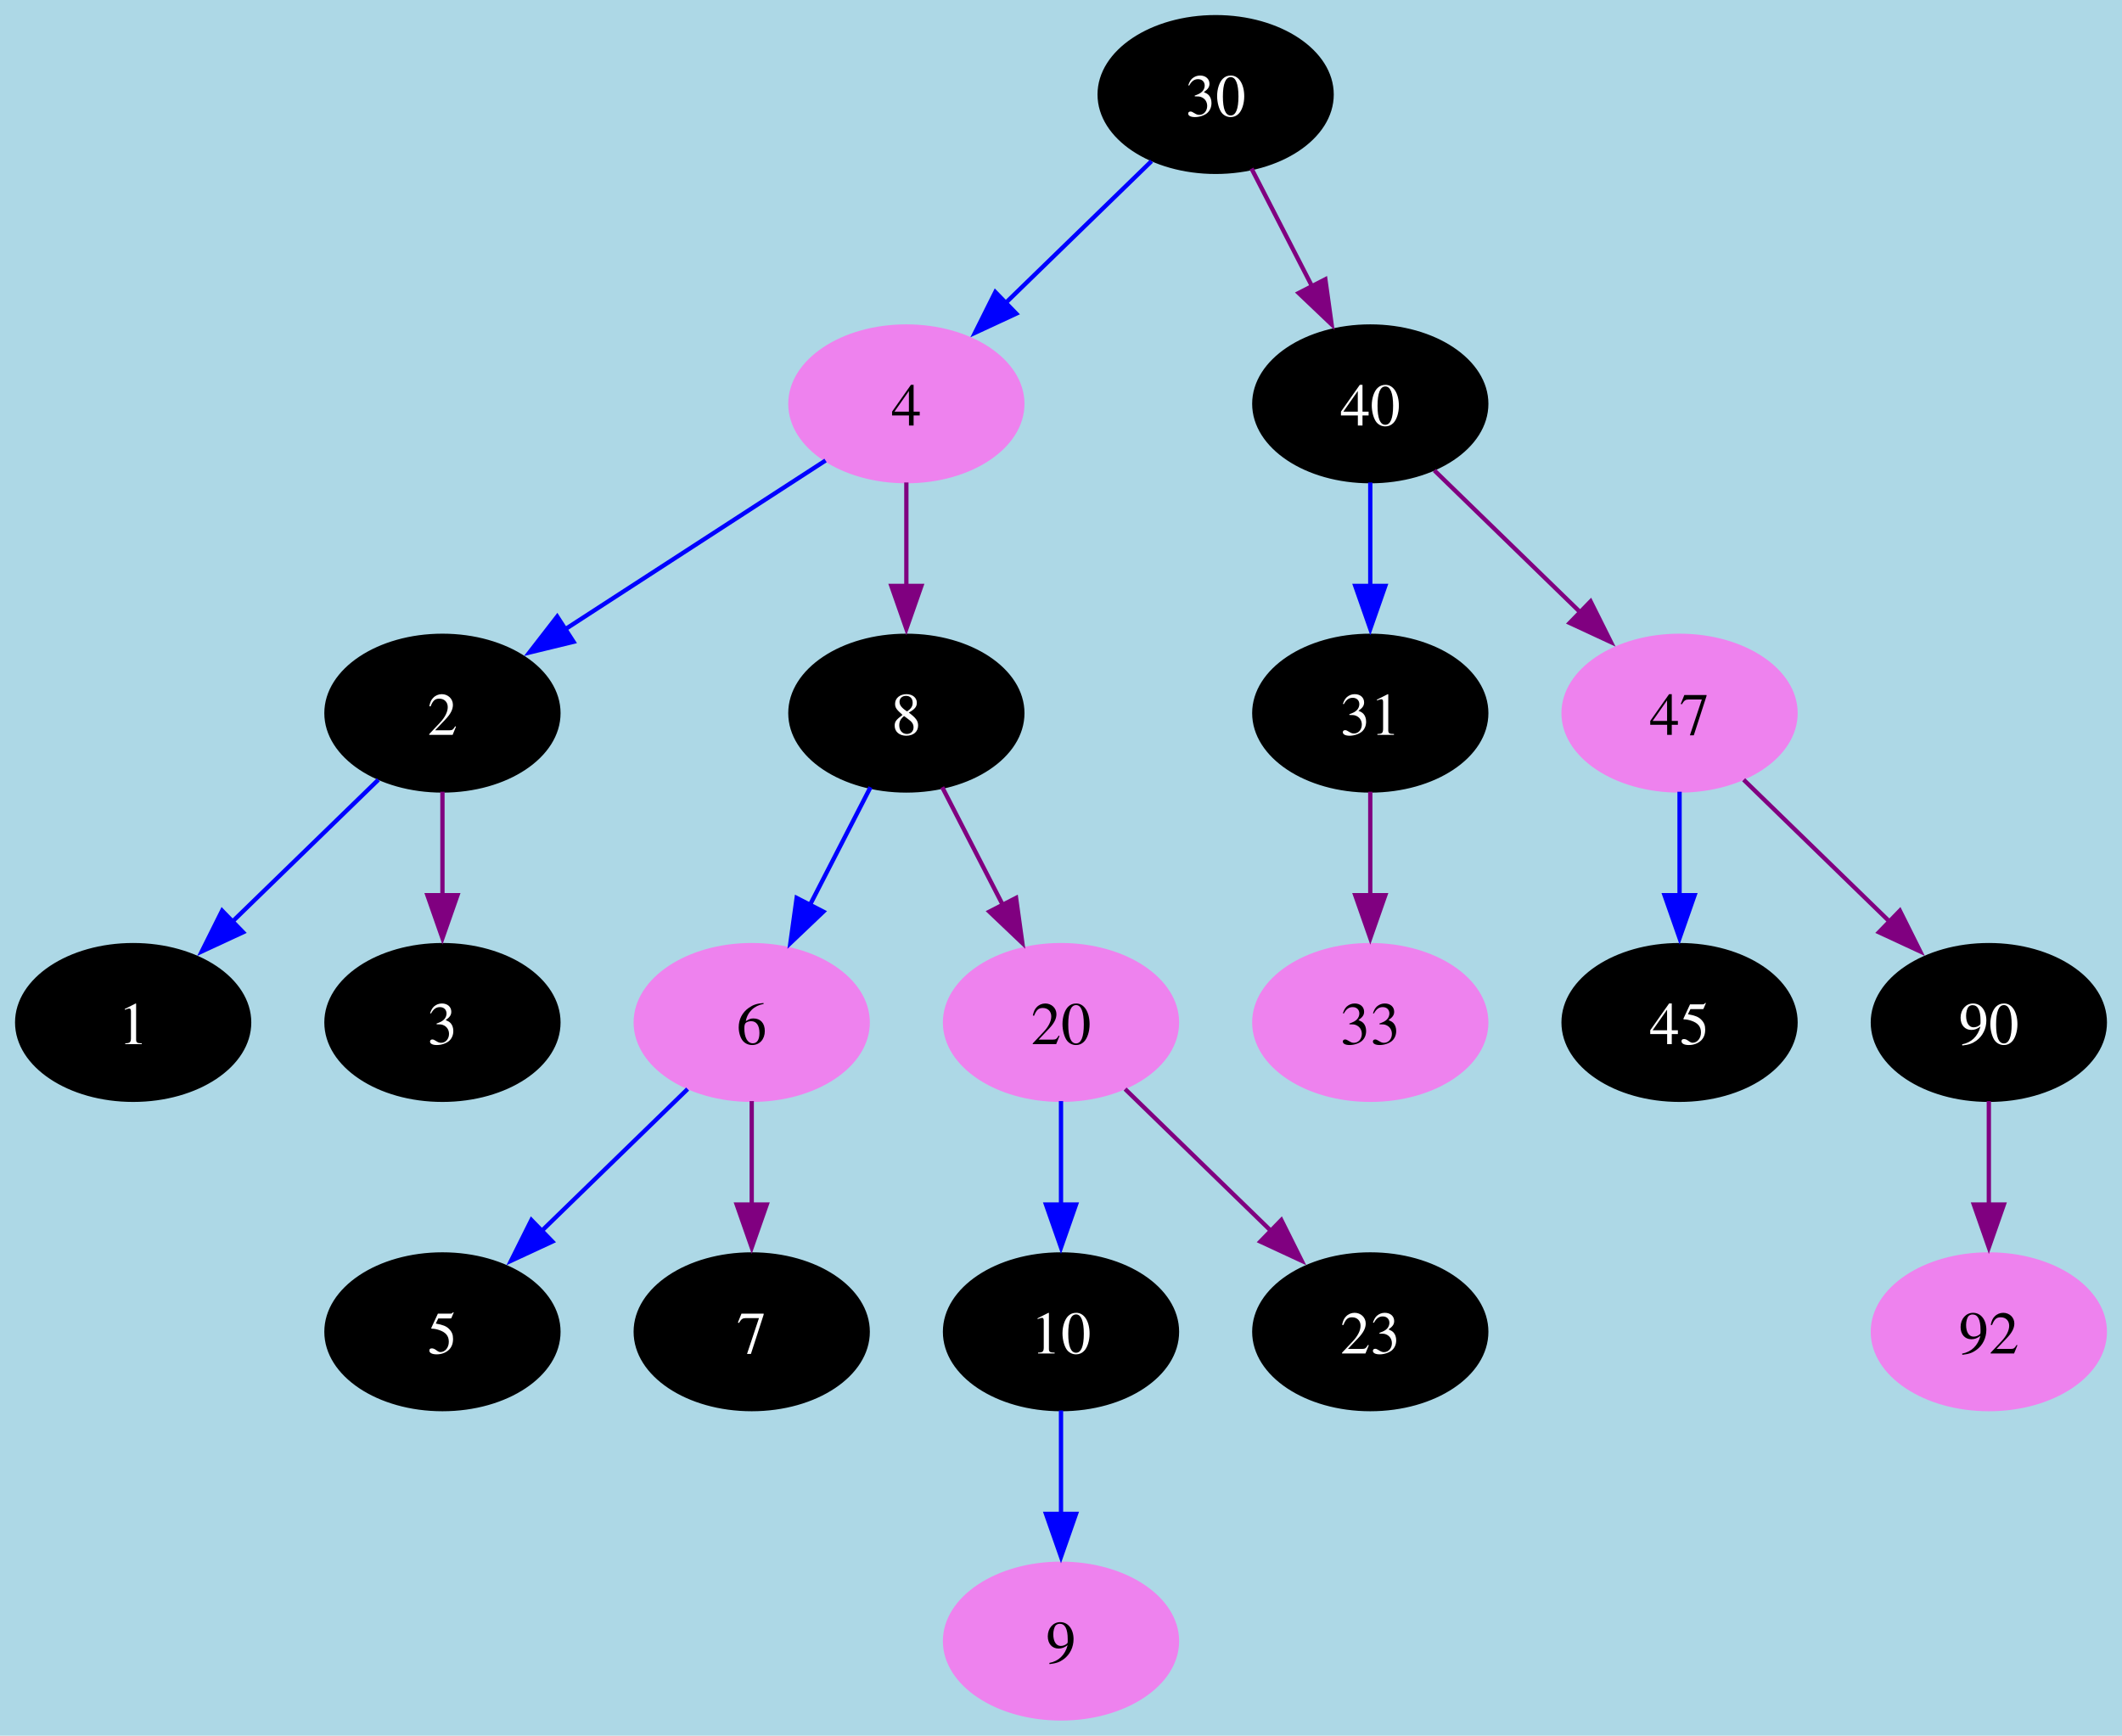
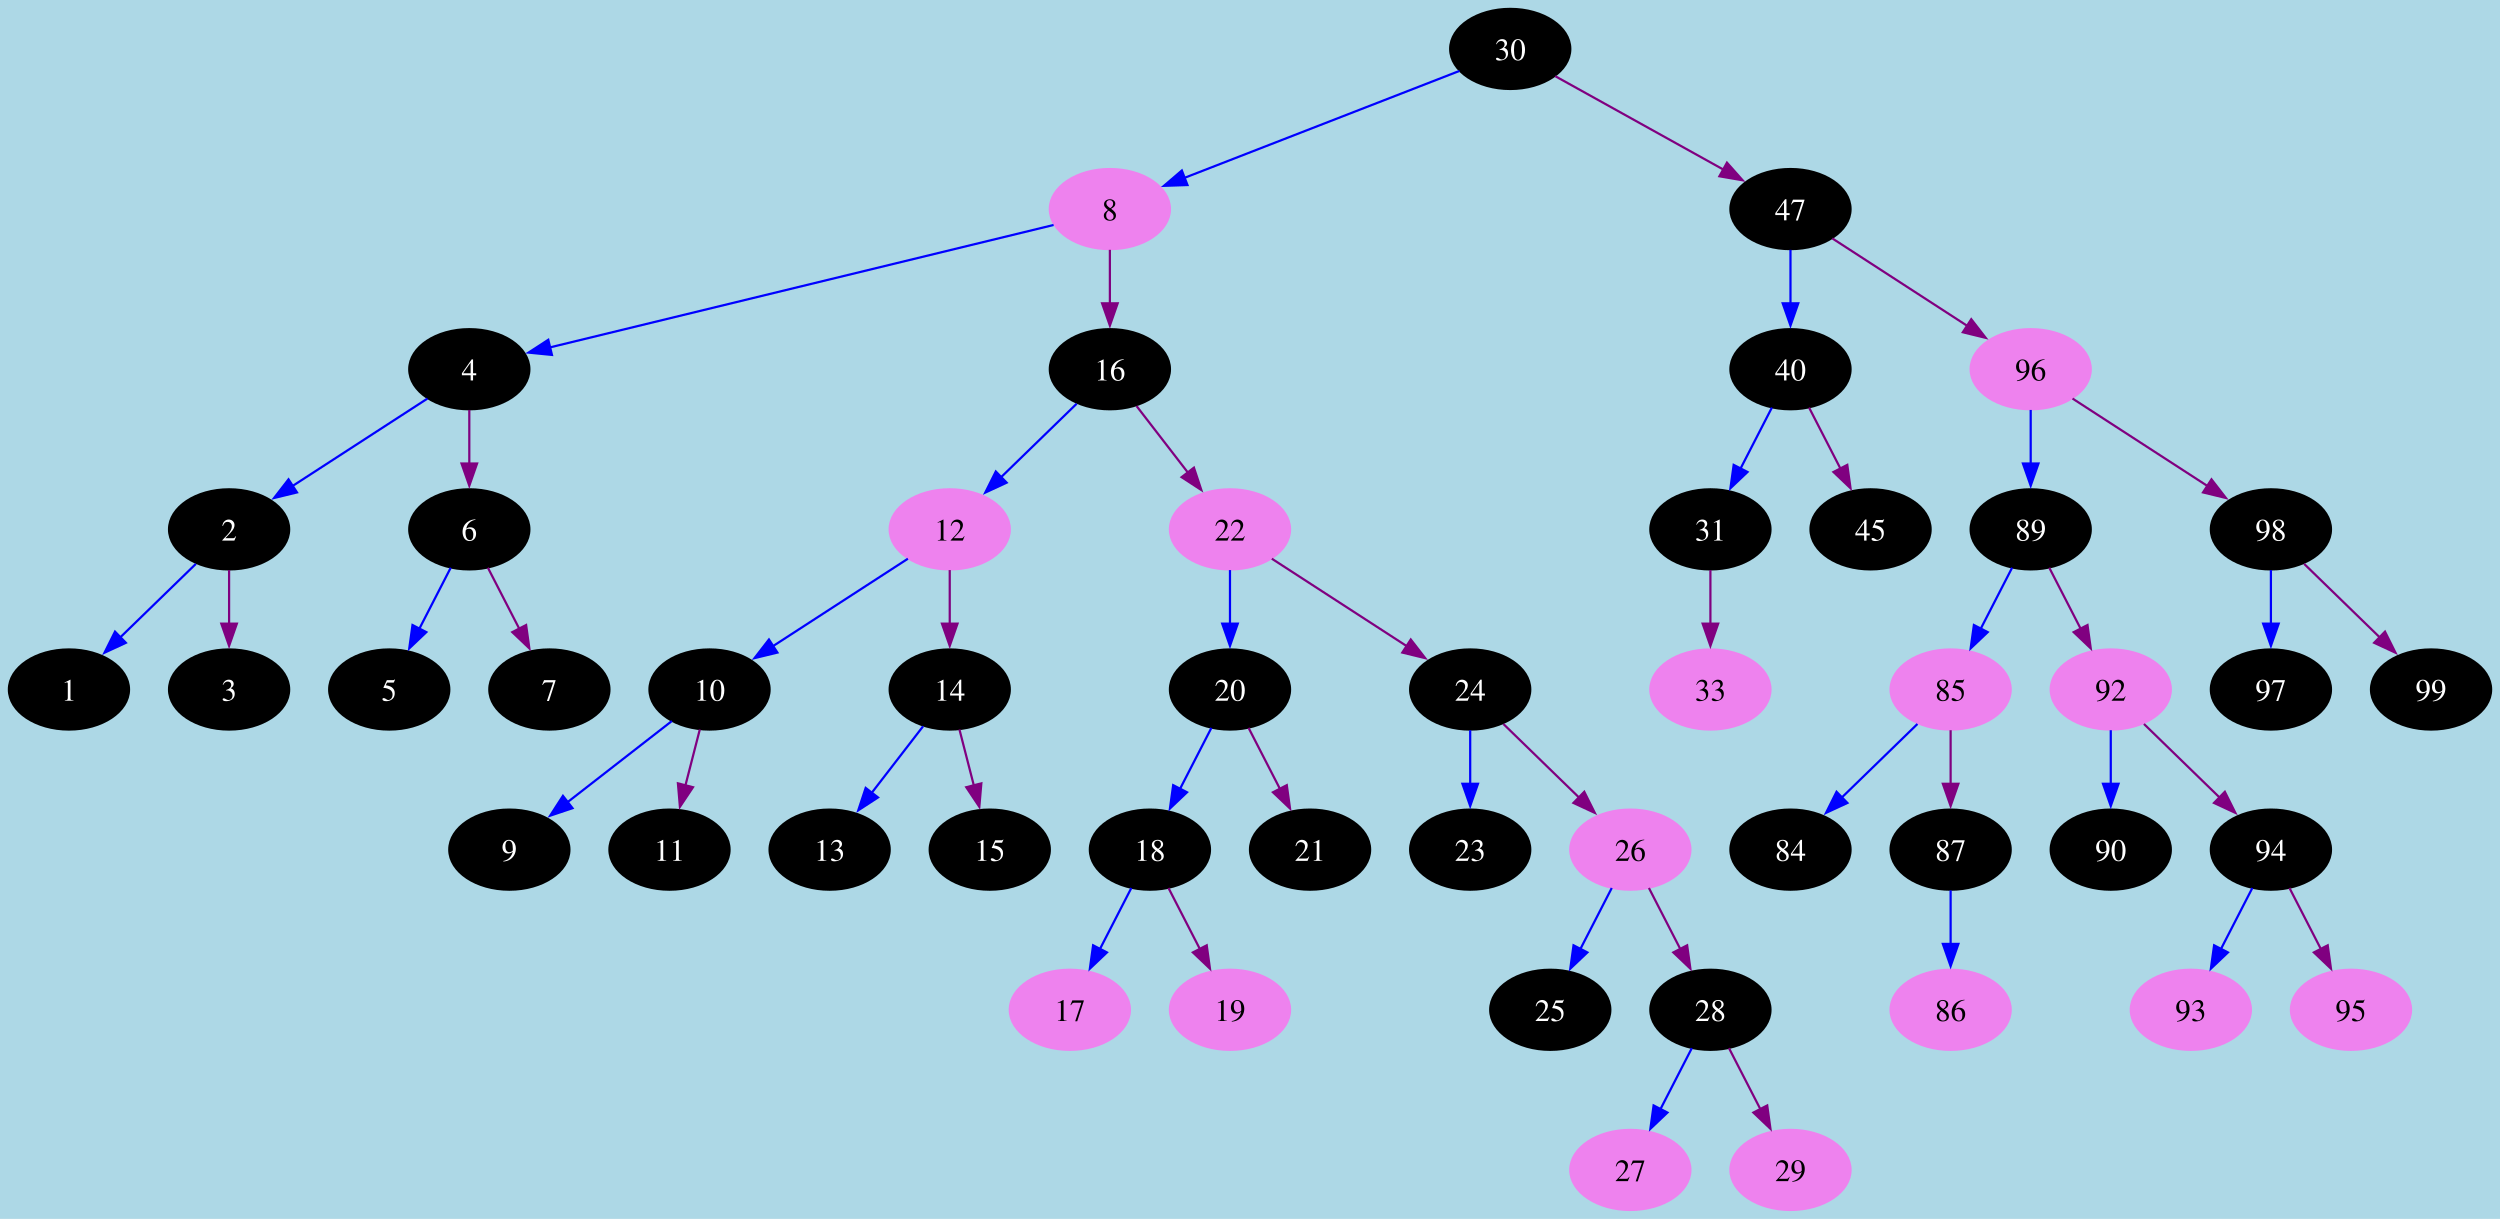
- <svg xmlns="http://www.w3.org/2000/svg" width="494pt" height="404pt" viewBox="0.00 0.00 494.00 404.00">
-   <g id="graph0" class="graph" transform="scale(1 1) rotate(0) translate(4 400)">
-     <polygon fill="lightblue" stroke="none" points="-4,4 -4,-400 490,-400 490,4 -4,4" />
+ <svg xmlns="http://www.w3.org/2000/svg" width="1124pt" height="548pt" viewBox="0.00 0.00 1124.00 548.00">
+   <g id="graph0" class="graph" transform="scale(1 1) rotate(0) translate(4 544)">
+     <polygon fill="lightblue" stroke="none" points="-4,4 -4,-544 1120,-544 1120,4 -4,4" />
    <g id="node1" class="node">
-       <ellipse fill="black" stroke="black" cx="279" cy="-378" rx="27" ry="18" />
-       <text text-anchor="middle" x="279" y="-372.95" font-family="Times,serif" font-size="14.00" fill="white">30</text>
+       <ellipse fill="black" stroke="black" cx="675" cy="-522" rx="27" ry="18" />
+       <text text-anchor="middle" x="675" y="-516.95" font-family="Times,serif" font-size="14.00" fill="white">30</text>
    </g>
    <g id="node2" class="node">
-       <ellipse fill="violet" stroke="violet" cx="207" cy="-306" rx="27" ry="18" />
-       <text text-anchor="middle" x="207" y="-300.95" font-family="Times,serif" font-size="14.00">4</text>
+       <ellipse fill="violet" stroke="violet" cx="495" cy="-450" rx="27" ry="18" />
+       <text text-anchor="middle" x="495" y="-444.95" font-family="Times,serif" font-size="14.00">8</text>
    </g>
    <g id="edge1" class="edge">
-       <path fill="none" stroke="blue" d="M264.08,-362.5C254.23,-352.92 241.14,-340.19 229.97,-329.34" />
-       <polygon fill="blue" stroke="blue" points="232.59,-327 222.98,-322.54 227.71,-332.02 232.59,-327" />
+       <path fill="none" stroke="blue" d="M652.2,-512.13C620.91,-499.97 564.44,-478 528.38,-463.98" />
+       <polygon fill="blue" stroke="blue" points="529.89,-460.81 519.31,-460.45 527.36,-467.34 529.89,-460.81" />
+     </g>
+     <g id="node31" class="node">
+       <ellipse fill="black" stroke="black" cx="801" cy="-450" rx="27" ry="18" />
+       <text text-anchor="middle" x="801" y="-444.95" font-family="Times,serif" font-size="14.00" fill="white">47</text>
+     </g>
+     <g id="edge30" class="edge">
+       <path fill="none" stroke="purple" d="M695.24,-509.75C715.73,-498.37 747.62,-480.65 771.03,-467.65" />
+       <polygon fill="purple" stroke="purple" points="772.44,-470.87 779.48,-462.95 769.04,-464.75 772.44,-470.87" />
+     </g>
+     <g id="node3" class="node">
+       <ellipse fill="black" stroke="black" cx="207" cy="-378" rx="27" ry="18" />
+       <text text-anchor="middle" x="207" y="-372.95" font-family="Times,serif" font-size="14.00" fill="white">4</text>
+     </g>
+     <g id="edge2" class="edge">
+       <path fill="none" stroke="blue" d="M469.69,-442.85C418.48,-430.4 302.4,-402.19 243.19,-387.8" />
+       <polygon fill="blue" stroke="blue" points="244.16,-384.43 233.62,-385.47 242.51,-391.23 244.16,-384.43" />
+     </g>
+     <g id="node10" class="node">
+       <ellipse fill="black" stroke="black" cx="495" cy="-378" rx="27" ry="18" />
+       <text text-anchor="middle" x="495" y="-372.95" font-family="Times,serif" font-size="14.00" fill="white">16</text>
+     </g>
+     <g id="edge9" class="edge">
+       <path fill="none" stroke="purple" d="M495,-431.7C495,-424.41 495,-415.73 495,-407.54" />
+       <polygon fill="purple" stroke="purple" points="498.5,-407.62 495,-397.62 491.5,-407.62 498.5,-407.62" />
+     </g>
+     <g id="node4" class="node">
+       <ellipse fill="black" stroke="black" cx="99" cy="-306" rx="27" ry="18" />
+       <text text-anchor="middle" x="99" y="-300.95" font-family="Times,serif" font-size="14.00" fill="white">2</text>
+     </g>
+     <g id="edge3" class="edge">
+       <path fill="none" stroke="blue" d="M188.19,-364.81C171.41,-353.93 146.61,-337.86 127.41,-325.42" />
+       <polygon fill="blue" stroke="blue" points="129.52,-322.61 119.23,-320.11 125.72,-328.49 129.52,-322.61" />
+     </g>
+     <g id="node7" class="node">
+       <ellipse fill="black" stroke="black" cx="207" cy="-306" rx="27" ry="18" />
+       <text text-anchor="middle" x="207" y="-300.95" font-family="Times,serif" font-size="14.00" fill="white">6</text>
+     </g>
+     <g id="edge6" class="edge">
+       <path fill="none" stroke="purple" d="M207,-359.7C207,-352.41 207,-343.73 207,-335.54" />
+       <polygon fill="purple" stroke="purple" points="210.5,-335.62 207,-325.62 203.5,-335.62 210.5,-335.62" />
+     </g>
+     <g id="node5" class="node">
+       <ellipse fill="black" stroke="black" cx="27" cy="-234" rx="27" ry="18" />
+       <text text-anchor="middle" x="27" y="-228.95" font-family="Times,serif" font-size="14.00" fill="white">1</text>
+     </g>
+     <g id="edge4" class="edge">
+       <path fill="none" stroke="blue" d="M84.08,-290.5C74.23,-280.92 61.14,-268.19 49.97,-257.34" />
+       <polygon fill="blue" stroke="blue" points="52.59,-255 42.98,-250.54 47.71,-260.02 52.59,-255" />
+     </g>
+     <g id="node6" class="node">
+       <ellipse fill="black" stroke="black" cx="99" cy="-234" rx="27" ry="18" />
+       <text text-anchor="middle" x="99" y="-228.95" font-family="Times,serif" font-size="14.00" fill="white">3</text>
+     </g>
+     <g id="edge5" class="edge">
+       <path fill="none" stroke="purple" d="M99,-287.7C99,-280.41 99,-271.73 99,-263.54" />
+       <polygon fill="purple" stroke="purple" points="102.5,-263.62 99,-253.62 95.5,-263.62 102.5,-263.62" />
+     </g>
+     <g id="node8" class="node">
+       <ellipse fill="black" stroke="black" cx="171" cy="-234" rx="27" ry="18" />
+       <text text-anchor="middle" x="171" y="-228.95" font-family="Times,serif" font-size="14.00" fill="white">5</text>
+     </g>
+     <g id="edge7" class="edge">
+       <path fill="none" stroke="blue" d="M198.65,-288.76C194.42,-280.55 189.19,-270.37 184.42,-261.09" />
+       <polygon fill="blue" stroke="blue" points="187.68,-259.79 180,-252.49 181.46,-262.99 187.68,-259.79" />
+     </g>
+     <g id="node9" class="node">
+       <ellipse fill="black" stroke="black" cx="243" cy="-234" rx="27" ry="18" />
+       <text text-anchor="middle" x="243" y="-228.95" font-family="Times,serif" font-size="14.00" fill="white">7</text>
+     </g>
+     <g id="edge8" class="edge">
+       <path fill="none" stroke="purple" d="M215.35,-288.76C219.58,-280.55 224.81,-270.37 229.58,-261.09" />
+       <polygon fill="purple" stroke="purple" points="232.54,-262.99 234,-252.49 226.32,-259.79 232.54,-262.99" />
+     </g>
+     <g id="node11" class="node">
+       <ellipse fill="violet" stroke="violet" cx="423" cy="-306" rx="27" ry="18" />
+       <text text-anchor="middle" x="423" y="-300.95" font-family="Times,serif" font-size="14.00">12</text>
+     </g>
+     <g id="edge10" class="edge">
+       <path fill="none" stroke="blue" d="M480.08,-362.5C470.23,-352.92 457.14,-340.19 445.97,-329.34" />
+       <polygon fill="blue" stroke="blue" points="448.59,-327 438.98,-322.54 443.71,-332.02 448.59,-327" />
+     </g>
+     <g id="node18" class="node">
+       <ellipse fill="violet" stroke="violet" cx="549" cy="-306" rx="27" ry="18" />
+       <text text-anchor="middle" x="549" y="-300.95" font-family="Times,serif" font-size="14.00">22</text>
+     </g>
+     <g id="edge17" class="edge">
+       <path fill="none" stroke="purple" d="M506.98,-361.46C513.77,-352.67 522.4,-341.48 530.08,-331.53" />
+       <polygon fill="purple" stroke="purple" points="532.79,-333.75 536.12,-323.69 527.25,-329.47 532.79,-333.75" />
+     </g>
+     <g id="node12" class="node">
+       <ellipse fill="black" stroke="black" cx="315" cy="-234" rx="27" ry="18" />
+       <text text-anchor="middle" x="315" y="-228.95" font-family="Times,serif" font-size="14.00" fill="white">10</text>
+     </g>
+     <g id="edge11" class="edge">
+       <path fill="none" stroke="blue" d="M404.19,-292.81C387.41,-281.93 362.61,-265.86 343.41,-253.42" />
+       <polygon fill="blue" stroke="blue" points="345.52,-250.61 335.23,-248.11 341.72,-256.49 345.52,-250.61" />
+     </g>
+     <g id="node15" class="node">
+       <ellipse fill="black" stroke="black" cx="423" cy="-234" rx="27" ry="18" />
+       <text text-anchor="middle" x="423" y="-228.95" font-family="Times,serif" font-size="14.00" fill="white">14</text>
+     </g>
+     <g id="edge14" class="edge">
+       <path fill="none" stroke="purple" d="M423,-287.7C423,-280.41 423,-271.73 423,-263.54" />
+       <polygon fill="purple" stroke="purple" points="426.5,-263.62 423,-253.62 419.5,-263.62 426.5,-263.62" />
+     </g>
+     <g id="node13" class="node">
+       <ellipse fill="black" stroke="black" cx="225" cy="-162" rx="27" ry="18" />
+       <text text-anchor="middle" x="225" y="-156.95" font-family="Times,serif" font-size="14.00" fill="white">9</text>
+     </g>
+     <g id="edge12" class="edge">
+       <path fill="none" stroke="blue" d="M298.07,-219.83C284.83,-209.54 266.19,-195.04 251.05,-183.26" />
+       <polygon fill="blue" stroke="blue" points="253.4,-180.65 243.35,-177.27 249.1,-186.18 253.4,-180.65" />
    </g>
    <g id="node14" class="node">
-       <ellipse fill="black" stroke="black" cx="315" cy="-306" rx="27" ry="18" />
-       <text text-anchor="middle" x="315" y="-300.95" font-family="Times,serif" font-size="14.00" fill="white">40</text>
+       <ellipse fill="black" stroke="black" cx="297" cy="-162" rx="27" ry="18" />
+       <text text-anchor="middle" x="297" y="-156.95" font-family="Times,serif" font-size="14.00" fill="white">11</text>
    </g>
    <g id="edge13" class="edge">
-       <path fill="none" stroke="purple" d="M287.35,-360.76C291.58,-352.55 296.81,-342.37 301.58,-333.09" />
-       <polygon fill="purple" stroke="purple" points="304.54,-334.99 306,-324.49 298.32,-331.79 304.54,-334.99" />
-     </g>
-     <g id="node3" class="node">
-       <ellipse fill="black" stroke="black" cx="99" cy="-234" rx="27" ry="18" />
-       <text text-anchor="middle" x="99" y="-228.95" font-family="Times,serif" font-size="14.00" fill="white">2</text>
-     </g>
-     <g id="edge2" class="edge">
-       <path fill="none" stroke="blue" d="M188.19,-292.81C171.41,-281.93 146.61,-265.86 127.41,-253.42" />
-       <polygon fill="blue" stroke="blue" points="129.52,-250.61 119.23,-248.11 125.72,-256.49 129.52,-250.61" />
-     </g>
-     <g id="node6" class="node">
-       <ellipse fill="black" stroke="black" cx="207" cy="-234" rx="27" ry="18" />
-       <text text-anchor="middle" x="207" y="-228.95" font-family="Times,serif" font-size="14.00" fill="white">8</text>
-     </g>
-     <g id="edge5" class="edge">
-       <path fill="none" stroke="purple" d="M207,-287.7C207,-280.41 207,-271.73 207,-263.54" />
-       <polygon fill="purple" stroke="purple" points="210.5,-263.62 207,-253.62 203.5,-263.62 210.5,-263.62" />
-     </g>
-     <g id="node4" class="node">
-       <ellipse fill="black" stroke="black" cx="27" cy="-162" rx="27" ry="18" />
-       <text text-anchor="middle" x="27" y="-156.95" font-family="Times,serif" font-size="14.00" fill="white">1</text>
-     </g>
-     <g id="edge3" class="edge">
-       <path fill="none" stroke="blue" d="M84.08,-218.5C74.23,-208.92 61.14,-196.19 49.97,-185.34" />
-       <polygon fill="blue" stroke="blue" points="52.59,-183 42.98,-178.54 47.71,-188.02 52.59,-183" />
-     </g>
-     <g id="node5" class="node">
-       <ellipse fill="black" stroke="black" cx="99" cy="-162" rx="27" ry="18" />
-       <text text-anchor="middle" x="99" y="-156.95" font-family="Times,serif" font-size="14.00" fill="white">3</text>
-     </g>
-     <g id="edge4" class="edge">
-       <path fill="none" stroke="purple" d="M99,-215.7C99,-208.41 99,-199.73 99,-191.54" />
-       <polygon fill="purple" stroke="purple" points="102.5,-191.62 99,-181.62 95.5,-191.62 102.5,-191.62" />
-     </g>
-     <g id="node7" class="node">
-       <ellipse fill="violet" stroke="violet" cx="171" cy="-162" rx="27" ry="18" />
-       <text text-anchor="middle" x="171" y="-156.95" font-family="Times,serif" font-size="14.00">6</text>
-     </g>
-     <g id="edge6" class="edge">
-       <path fill="none" stroke="blue" d="M198.65,-216.76C194.42,-208.55 189.19,-198.37 184.42,-189.09" />
-       <polygon fill="blue" stroke="blue" points="187.68,-187.79 180,-180.49 181.46,-190.99 187.68,-187.79" />
-     </g>
-     <g id="node10" class="node">
-       <ellipse fill="violet" stroke="violet" cx="243" cy="-162" rx="27" ry="18" />
-       <text text-anchor="middle" x="243" y="-156.95" font-family="Times,serif" font-size="14.00">20</text>
-     </g>
-     <g id="edge9" class="edge">
-       <path fill="none" stroke="purple" d="M215.35,-216.76C219.58,-208.55 224.81,-198.37 229.58,-189.09" />
-       <polygon fill="purple" stroke="purple" points="232.54,-190.99 234,-180.49 226.32,-187.79 232.54,-190.99" />
-     </g>
-     <g id="node8" class="node">
-       <ellipse fill="black" stroke="black" cx="99" cy="-90" rx="27" ry="18" />
-       <text text-anchor="middle" x="99" y="-84.95" font-family="Times,serif" font-size="14.00" fill="white">5</text>
-     </g>
-     <g id="edge7" class="edge">
-       <path fill="none" stroke="blue" d="M156.08,-146.5C146.23,-136.92 133.14,-124.19 121.97,-113.34" />
-       <polygon fill="blue" stroke="blue" points="124.59,-111 114.98,-106.54 119.71,-116.02 124.59,-111" />
-     </g>
-     <g id="node9" class="node">
-       <ellipse fill="black" stroke="black" cx="171" cy="-90" rx="27" ry="18" />
-       <text text-anchor="middle" x="171" y="-84.95" font-family="Times,serif" font-size="14.00" fill="white">7</text>
-     </g>
-     <g id="edge8" class="edge">
-       <path fill="none" stroke="purple" d="M171,-143.7C171,-136.41 171,-127.73 171,-119.54" />
-       <polygon fill="purple" stroke="purple" points="174.5,-119.62 171,-109.62 167.5,-119.62 174.5,-119.62" />
-     </g>
-     <g id="node11" class="node">
-       <ellipse fill="black" stroke="black" cx="243" cy="-90" rx="27" ry="18" />
-       <text text-anchor="middle" x="243" y="-84.95" font-family="Times,serif" font-size="14.00" fill="white">10</text>
-     </g>
-     <g id="edge10" class="edge">
-       <path fill="none" stroke="blue" d="M243,-143.7C243,-136.41 243,-127.73 243,-119.54" />
-       <polygon fill="blue" stroke="blue" points="246.5,-119.62 243,-109.62 239.5,-119.62 246.5,-119.62" />
-     </g>
-     <g id="node13" class="node">
-       <ellipse fill="black" stroke="black" cx="315" cy="-90" rx="27" ry="18" />
-       <text text-anchor="middle" x="315" y="-84.95" font-family="Times,serif" font-size="14.00" fill="white">23</text>
-     </g>
-     <g id="edge12" class="edge">
-       <path fill="none" stroke="purple" d="M257.92,-146.5C267.77,-136.92 280.86,-124.19 292.03,-113.34" />
-       <polygon fill="purple" stroke="purple" points="294.29,-116.02 299.02,-106.54 289.41,-111 294.29,-116.02" />
-     </g>
-     <g id="node12" class="node">
-       <ellipse fill="violet" stroke="violet" cx="243" cy="-18" rx="27" ry="18" />
-       <text text-anchor="middle" x="243" y="-12.95" font-family="Times,serif" font-size="14.00">9</text>
-     </g>
-     <g id="edge11" class="edge">
-       <path fill="none" stroke="blue" d="M243,-71.7C243,-64.41 243,-55.73 243,-47.54" />
-       <polygon fill="blue" stroke="blue" points="246.5,-47.62 243,-37.62 239.5,-47.62 246.5,-47.62" />
-     </g>
-     <g id="node15" class="node">
-       <ellipse fill="black" stroke="black" cx="315" cy="-234" rx="27" ry="18" />
-       <text text-anchor="middle" x="315" y="-228.95" font-family="Times,serif" font-size="14.00" fill="white">31</text>
-     </g>
-     <g id="edge14" class="edge">
-       <path fill="none" stroke="blue" d="M315,-287.7C315,-280.41 315,-271.73 315,-263.54" />
-       <polygon fill="blue" stroke="blue" points="318.5,-263.62 315,-253.62 311.5,-263.62 318.5,-263.62" />
+       <path fill="none" stroke="purple" d="M310.64,-216.05C308.7,-208.49 306.35,-199.37 304.16,-190.85" />
+       <polygon fill="purple" stroke="purple" points="307.57,-190.07 301.69,-181.25 300.79,-191.81 307.57,-190.07" />
+     </g>
+     <g id="node16" class="node">
+       <ellipse fill="black" stroke="black" cx="369" cy="-162" rx="27" ry="18" />
+       <text text-anchor="middle" x="369" y="-156.95" font-family="Times,serif" font-size="14.00" fill="white">13</text>
+     </g>
+     <g id="edge15" class="edge">
+       <path fill="none" stroke="blue" d="M411.02,-217.46C404.23,-208.67 395.6,-197.48 387.92,-187.53" />
+       <polygon fill="blue" stroke="blue" points="390.75,-185.47 381.88,-179.69 385.21,-189.75 390.75,-185.47" />
    </g>
    <g id="node17" class="node">
-       <ellipse fill="violet" stroke="violet" cx="387" cy="-234" rx="27" ry="18" />
-       <text text-anchor="middle" x="387" y="-228.95" font-family="Times,serif" font-size="14.00">47</text>
+       <ellipse fill="black" stroke="black" cx="441" cy="-162" rx="27" ry="18" />
+       <text text-anchor="middle" x="441" y="-156.95" font-family="Times,serif" font-size="14.00" fill="white">15</text>
    </g>
    <g id="edge16" class="edge">
-       <path fill="none" stroke="purple" d="M329.92,-290.5C339.77,-280.92 352.86,-268.19 364.03,-257.34" />
-       <polygon fill="purple" stroke="purple" points="366.29,-260.02 371.02,-250.54 361.41,-255 366.29,-260.02" />
-     </g>
-     <g id="node16" class="node">
-       <ellipse fill="violet" stroke="violet" cx="315" cy="-162" rx="27" ry="18" />
-       <text text-anchor="middle" x="315" y="-156.95" font-family="Times,serif" font-size="14.00">33</text>
-     </g>
-     <g id="edge15" class="edge">
-       <path fill="none" stroke="purple" d="M315,-215.7C315,-208.41 315,-199.73 315,-191.54" />
-       <polygon fill="purple" stroke="purple" points="318.5,-191.62 315,-181.62 311.5,-191.62 318.5,-191.62" />
-     </g>
-     <g id="node18" class="node">
-       <ellipse fill="black" stroke="black" cx="387" cy="-162" rx="27" ry="18" />
-       <text text-anchor="middle" x="387" y="-156.95" font-family="Times,serif" font-size="14.00" fill="white">45</text>
-     </g>
-     <g id="edge17" class="edge">
-       <path fill="none" stroke="blue" d="M387,-215.7C387,-208.41 387,-199.73 387,-191.54" />
-       <polygon fill="blue" stroke="blue" points="390.5,-191.62 387,-181.62 383.5,-191.62 390.5,-191.62" />
+       <path fill="none" stroke="purple" d="M427.36,-216.05C429.3,-208.49 431.65,-199.37 433.84,-190.85" />
+       <polygon fill="purple" stroke="purple" points="437.21,-191.81 436.31,-181.25 430.43,-190.07 437.21,-191.81" />
    </g>
    <g id="node19" class="node">
-       <ellipse fill="black" stroke="black" cx="459" cy="-162" rx="27" ry="18" />
-       <text text-anchor="middle" x="459" y="-156.95" font-family="Times,serif" font-size="14.00" fill="white">90</text>
+       <ellipse fill="black" stroke="black" cx="549" cy="-234" rx="27" ry="18" />
+       <text text-anchor="middle" x="549" y="-228.95" font-family="Times,serif" font-size="14.00" fill="white">20</text>
    </g>
    <g id="edge18" class="edge">
-       <path fill="none" stroke="purple" d="M401.92,-218.5C411.77,-208.92 424.86,-196.19 436.03,-185.34" />
-       <polygon fill="purple" stroke="purple" points="438.29,-188.02 443.02,-178.54 433.41,-183 438.29,-188.02" />
+       <path fill="none" stroke="blue" d="M549,-287.7C549,-280.41 549,-271.73 549,-263.54" />
+       <polygon fill="blue" stroke="blue" points="552.5,-263.62 549,-253.62 545.5,-263.62 552.5,-263.62" />
+     </g>
+     <g id="node24" class="node">
+       <ellipse fill="black" stroke="black" cx="657" cy="-234" rx="27" ry="18" />
+       <text text-anchor="middle" x="657" y="-228.95" font-family="Times,serif" font-size="14.00" fill="white">24</text>
+     </g>
+     <g id="edge23" class="edge">
+       <path fill="none" stroke="purple" d="M567.81,-292.81C584.59,-281.93 609.39,-265.86 628.59,-253.42" />
+       <polygon fill="purple" stroke="purple" points="630.28,-256.49 636.77,-248.11 626.48,-250.61 630.28,-256.49" />
    </g>
    <g id="node20" class="node">
-       <ellipse fill="violet" stroke="violet" cx="459" cy="-90" rx="27" ry="18" />
-       <text text-anchor="middle" x="459" y="-84.95" font-family="Times,serif" font-size="14.00">92</text>
+       <ellipse fill="black" stroke="black" cx="513" cy="-162" rx="27" ry="18" />
+       <text text-anchor="middle" x="513" y="-156.95" font-family="Times,serif" font-size="14.00" fill="white">18</text>
    </g>
    <g id="edge19" class="edge">
-       <path fill="none" stroke="purple" d="M459,-143.7C459,-136.41 459,-127.73 459,-119.54" />
-       <polygon fill="purple" stroke="purple" points="462.5,-119.62 459,-109.62 455.5,-119.62 462.5,-119.62" />
+       <path fill="none" stroke="blue" d="M540.65,-216.76C536.42,-208.55 531.19,-198.37 526.42,-189.09" />
+       <polygon fill="blue" stroke="blue" points="529.68,-187.79 522,-180.49 523.46,-190.99 529.68,-187.79" />
+     </g>
+     <g id="node23" class="node">
+       <ellipse fill="black" stroke="black" cx="585" cy="-162" rx="27" ry="18" />
+       <text text-anchor="middle" x="585" y="-156.95" font-family="Times,serif" font-size="14.00" fill="white">21</text>
+     </g>
+     <g id="edge22" class="edge">
+       <path fill="none" stroke="purple" d="M557.35,-216.76C561.58,-208.55 566.81,-198.37 571.58,-189.09" />
+       <polygon fill="purple" stroke="purple" points="574.54,-190.99 576,-180.49 568.32,-187.79 574.54,-190.99" />
+     </g>
+     <g id="node21" class="node">
+       <ellipse fill="violet" stroke="violet" cx="477" cy="-90" rx="27" ry="18" />
+       <text text-anchor="middle" x="477" y="-84.95" font-family="Times,serif" font-size="14.00">17</text>
+     </g>
+     <g id="edge20" class="edge">
+       <path fill="none" stroke="blue" d="M504.65,-144.76C500.42,-136.55 495.19,-126.37 490.42,-117.09" />
+       <polygon fill="blue" stroke="blue" points="493.68,-115.79 486,-108.49 487.46,-118.99 493.68,-115.79" />
+     </g>
+     <g id="node22" class="node">
+       <ellipse fill="violet" stroke="violet" cx="549" cy="-90" rx="27" ry="18" />
+       <text text-anchor="middle" x="549" y="-84.95" font-family="Times,serif" font-size="14.00">19</text>
+     </g>
+     <g id="edge21" class="edge">
+       <path fill="none" stroke="purple" d="M521.35,-144.76C525.58,-136.55 530.81,-126.37 535.58,-117.09" />
+       <polygon fill="purple" stroke="purple" points="538.54,-118.99 540,-108.49 532.32,-115.79 538.54,-118.99" />
+     </g>
+     <g id="node25" class="node">
+       <ellipse fill="black" stroke="black" cx="657" cy="-162" rx="27" ry="18" />
+       <text text-anchor="middle" x="657" y="-156.95" font-family="Times,serif" font-size="14.00" fill="white">23</text>
+     </g>
+     <g id="edge24" class="edge">
+       <path fill="none" stroke="blue" d="M657,-215.7C657,-208.41 657,-199.73 657,-191.54" />
+       <polygon fill="blue" stroke="blue" points="660.5,-191.62 657,-181.62 653.5,-191.62 660.5,-191.62" />
+     </g>
+     <g id="node26" class="node">
+       <ellipse fill="violet" stroke="violet" cx="729" cy="-162" rx="27" ry="18" />
+       <text text-anchor="middle" x="729" y="-156.95" font-family="Times,serif" font-size="14.00">26</text>
+     </g>
+     <g id="edge25" class="edge">
+       <path fill="none" stroke="purple" d="M671.92,-218.5C681.77,-208.92 694.86,-196.19 706.03,-185.34" />
+       <polygon fill="purple" stroke="purple" points="708.29,-188.02 713.02,-178.54 703.41,-183 708.29,-188.02" />
+     </g>
+     <g id="node27" class="node">
+       <ellipse fill="black" stroke="black" cx="693" cy="-90" rx="27" ry="18" />
+       <text text-anchor="middle" x="693" y="-84.95" font-family="Times,serif" font-size="14.00" fill="white">25</text>
+     </g>
+     <g id="edge26" class="edge">
+       <path fill="none" stroke="blue" d="M720.65,-144.76C716.42,-136.55 711.19,-126.37 706.42,-117.09" />
+       <polygon fill="blue" stroke="blue" points="709.68,-115.79 702,-108.49 703.46,-118.99 709.68,-115.79" />
+     </g>
+     <g id="node28" class="node">
+       <ellipse fill="black" stroke="black" cx="765" cy="-90" rx="27" ry="18" />
+       <text text-anchor="middle" x="765" y="-84.95" font-family="Times,serif" font-size="14.00" fill="white">28</text>
+     </g>
+     <g id="edge27" class="edge">
+       <path fill="none" stroke="purple" d="M737.35,-144.76C741.58,-136.55 746.81,-126.37 751.58,-117.09" />
+       <polygon fill="purple" stroke="purple" points="754.54,-118.99 756,-108.49 748.32,-115.79 754.54,-118.99" />
+     </g>
+     <g id="node29" class="node">
+       <ellipse fill="violet" stroke="violet" cx="729" cy="-18" rx="27" ry="18" />
+       <text text-anchor="middle" x="729" y="-12.95" font-family="Times,serif" font-size="14.00">27</text>
+     </g>
+     <g id="edge28" class="edge">
+       <path fill="none" stroke="blue" d="M756.65,-72.76C752.42,-64.55 747.19,-54.37 742.42,-45.09" />
+       <polygon fill="blue" stroke="blue" points="745.68,-43.79 738,-36.49 739.46,-46.99 745.68,-43.79" />
+     </g>
+     <g id="node30" class="node">
+       <ellipse fill="violet" stroke="violet" cx="801" cy="-18" rx="27" ry="18" />
+       <text text-anchor="middle" x="801" y="-12.95" font-family="Times,serif" font-size="14.00">29</text>
+     </g>
+     <g id="edge29" class="edge">
+       <path fill="none" stroke="purple" d="M773.35,-72.76C777.58,-64.55 782.81,-54.37 787.58,-45.09" />
+       <polygon fill="purple" stroke="purple" points="790.54,-46.99 792,-36.49 784.32,-43.79 790.54,-46.99" />
+     </g>
+     <g id="node32" class="node">
+       <ellipse fill="black" stroke="black" cx="801" cy="-378" rx="27" ry="18" />
+       <text text-anchor="middle" x="801" y="-372.95" font-family="Times,serif" font-size="14.00" fill="white">40</text>
+     </g>
+     <g id="edge31" class="edge">
+       <path fill="none" stroke="blue" d="M801,-431.7C801,-424.41 801,-415.73 801,-407.54" />
+       <polygon fill="blue" stroke="blue" points="804.5,-407.62 801,-397.62 797.5,-407.62 804.5,-407.62" />
+     </g>
+     <g id="node36" class="node">
+       <ellipse fill="violet" stroke="violet" cx="909" cy="-378" rx="27" ry="18" />
+       <text text-anchor="middle" x="909" y="-372.95" font-family="Times,serif" font-size="14.00">96</text>
+     </g>
+     <g id="edge35" class="edge">
+       <path fill="none" stroke="purple" d="M819.81,-436.81C836.59,-425.93 861.39,-409.86 880.59,-397.42" />
+       <polygon fill="purple" stroke="purple" points="882.28,-400.49 888.77,-392.11 878.48,-394.61 882.28,-400.49" />
+     </g>
+     <g id="node33" class="node">
+       <ellipse fill="black" stroke="black" cx="765" cy="-306" rx="27" ry="18" />
+       <text text-anchor="middle" x="765" y="-300.95" font-family="Times,serif" font-size="14.00" fill="white">31</text>
+     </g>
+     <g id="edge32" class="edge">
+       <path fill="none" stroke="blue" d="M792.65,-360.76C788.42,-352.55 783.19,-342.37 778.42,-333.09" />
+       <polygon fill="blue" stroke="blue" points="781.68,-331.79 774,-324.49 775.46,-334.99 781.68,-331.79" />
+     </g>
+     <g id="node35" class="node">
+       <ellipse fill="black" stroke="black" cx="837" cy="-306" rx="27" ry="18" />
+       <text text-anchor="middle" x="837" y="-300.95" font-family="Times,serif" font-size="14.00" fill="white">45</text>
+     </g>
+     <g id="edge34" class="edge">
+       <path fill="none" stroke="purple" d="M809.35,-360.76C813.58,-352.55 818.81,-342.37 823.58,-333.09" />
+       <polygon fill="purple" stroke="purple" points="826.54,-334.99 828,-324.49 820.32,-331.79 826.54,-334.99" />
+     </g>
+     <g id="node34" class="node">
+       <ellipse fill="violet" stroke="violet" cx="765" cy="-234" rx="27" ry="18" />
+       <text text-anchor="middle" x="765" y="-228.95" font-family="Times,serif" font-size="14.00">33</text>
+     </g>
+     <g id="edge33" class="edge">
+       <path fill="none" stroke="purple" d="M765,-287.7C765,-280.41 765,-271.73 765,-263.54" />
+       <polygon fill="purple" stroke="purple" points="768.5,-263.62 765,-253.62 761.5,-263.62 768.5,-263.62" />
+     </g>
+     <g id="node37" class="node">
+       <ellipse fill="black" stroke="black" cx="909" cy="-306" rx="27" ry="18" />
+       <text text-anchor="middle" x="909" y="-300.95" font-family="Times,serif" font-size="14.00" fill="white">89</text>
+     </g>
+     <g id="edge36" class="edge">
+       <path fill="none" stroke="blue" d="M909,-359.7C909,-352.41 909,-343.73 909,-335.54" />
+       <polygon fill="blue" stroke="blue" points="912.5,-335.62 909,-325.62 905.5,-335.62 912.5,-335.62" />
+     </g>
+     <g id="node47" class="node">
+       <ellipse fill="black" stroke="black" cx="1017" cy="-306" rx="27" ry="18" />
+       <text text-anchor="middle" x="1017" y="-300.95" font-family="Times,serif" font-size="14.00" fill="white">98</text>
+     </g>
+     <g id="edge46" class="edge">
+       <path fill="none" stroke="purple" d="M927.81,-364.81C944.59,-353.93 969.39,-337.86 988.59,-325.42" />
+       <polygon fill="purple" stroke="purple" points="990.28,-328.49 996.77,-320.11 986.48,-322.61 990.28,-328.49" />
+     </g>
+     <g id="node38" class="node">
+       <ellipse fill="violet" stroke="violet" cx="873" cy="-234" rx="27" ry="18" />
+       <text text-anchor="middle" x="873" y="-228.95" font-family="Times,serif" font-size="14.00">85</text>
+     </g>
+     <g id="edge37" class="edge">
+       <path fill="none" stroke="blue" d="M900.65,-288.76C896.42,-280.55 891.19,-270.37 886.42,-261.09" />
+       <polygon fill="blue" stroke="blue" points="889.68,-259.79 882,-252.49 883.46,-262.99 889.68,-259.79" />
+     </g>
+     <g id="node42" class="node">
+       <ellipse fill="violet" stroke="violet" cx="945" cy="-234" rx="27" ry="18" />
+       <text text-anchor="middle" x="945" y="-228.95" font-family="Times,serif" font-size="14.00">92</text>
+     </g>
+     <g id="edge41" class="edge">
+       <path fill="none" stroke="purple" d="M917.35,-288.76C921.58,-280.55 926.81,-270.37 931.58,-261.09" />
+       <polygon fill="purple" stroke="purple" points="934.54,-262.99 936,-252.49 928.32,-259.79 934.54,-262.99" />
+     </g>
+     <g id="node39" class="node">
+       <ellipse fill="black" stroke="black" cx="801" cy="-162" rx="27" ry="18" />
+       <text text-anchor="middle" x="801" y="-156.95" font-family="Times,serif" font-size="14.00" fill="white">84</text>
+     </g>
+     <g id="edge38" class="edge">
+       <path fill="none" stroke="blue" d="M858.08,-218.5C848.23,-208.92 835.14,-196.19 823.97,-185.34" />
+       <polygon fill="blue" stroke="blue" points="826.59,-183 816.98,-178.54 821.71,-188.02 826.59,-183" />
+     </g>
+     <g id="node40" class="node">
+       <ellipse fill="black" stroke="black" cx="873" cy="-162" rx="27" ry="18" />
+       <text text-anchor="middle" x="873" y="-156.95" font-family="Times,serif" font-size="14.00" fill="white">87</text>
+     </g>
+     <g id="edge39" class="edge">
+       <path fill="none" stroke="purple" d="M873,-215.7C873,-208.41 873,-199.73 873,-191.54" />
+       <polygon fill="purple" stroke="purple" points="876.5,-191.62 873,-181.62 869.5,-191.62 876.5,-191.62" />
+     </g>
+     <g id="node41" class="node">
+       <ellipse fill="violet" stroke="violet" cx="873" cy="-90" rx="27" ry="18" />
+       <text text-anchor="middle" x="873" y="-84.95" font-family="Times,serif" font-size="14.00">86</text>
+     </g>
+     <g id="edge40" class="edge">
+       <path fill="none" stroke="blue" d="M873,-143.7C873,-136.41 873,-127.73 873,-119.54" />
+       <polygon fill="blue" stroke="blue" points="876.5,-119.62 873,-109.62 869.5,-119.62 876.5,-119.62" />
+     </g>
+     <g id="node43" class="node">
+       <ellipse fill="black" stroke="black" cx="945" cy="-162" rx="27" ry="18" />
+       <text text-anchor="middle" x="945" y="-156.95" font-family="Times,serif" font-size="14.00" fill="white">90</text>
+     </g>
+     <g id="edge42" class="edge">
+       <path fill="none" stroke="blue" d="M945,-215.7C945,-208.41 945,-199.73 945,-191.54" />
+       <polygon fill="blue" stroke="blue" points="948.5,-191.62 945,-181.62 941.5,-191.62 948.5,-191.62" />
+     </g>
+     <g id="node44" class="node">
+       <ellipse fill="black" stroke="black" cx="1017" cy="-162" rx="27" ry="18" />
+       <text text-anchor="middle" x="1017" y="-156.95" font-family="Times,serif" font-size="14.00" fill="white">94</text>
+     </g>
+     <g id="edge43" class="edge">
+       <path fill="none" stroke="purple" d="M959.92,-218.5C969.77,-208.92 982.86,-196.19 994.03,-185.34" />
+       <polygon fill="purple" stroke="purple" points="996.29,-188.02 1001.02,-178.54 991.41,-183 996.29,-188.02" />
+     </g>
+     <g id="node45" class="node">
+       <ellipse fill="violet" stroke="violet" cx="981" cy="-90" rx="27" ry="18" />
+       <text text-anchor="middle" x="981" y="-84.95" font-family="Times,serif" font-size="14.00">93</text>
+     </g>
+     <g id="edge44" class="edge">
+       <path fill="none" stroke="blue" d="M1008.65,-144.76C1004.42,-136.55 999.19,-126.37 994.42,-117.09" />
+       <polygon fill="blue" stroke="blue" points="997.68,-115.79 990,-108.49 991.46,-118.99 997.68,-115.79" />
+     </g>
+     <g id="node46" class="node">
+       <ellipse fill="violet" stroke="violet" cx="1053" cy="-90" rx="27" ry="18" />
+       <text text-anchor="middle" x="1053" y="-84.95" font-family="Times,serif" font-size="14.00">95</text>
+     </g>
+     <g id="edge45" class="edge">
+       <path fill="none" stroke="purple" d="M1025.35,-144.76C1029.58,-136.55 1034.81,-126.37 1039.58,-117.09" />
+       <polygon fill="purple" stroke="purple" points="1042.54,-118.99 1044,-108.49 1036.32,-115.79 1042.54,-118.99" />
+     </g>
+     <g id="node48" class="node">
+       <ellipse fill="black" stroke="black" cx="1017" cy="-234" rx="27" ry="18" />
+       <text text-anchor="middle" x="1017" y="-228.95" font-family="Times,serif" font-size="14.00" fill="white">97</text>
+     </g>
+     <g id="edge47" class="edge">
+       <path fill="none" stroke="blue" d="M1017,-287.7C1017,-280.41 1017,-271.73 1017,-263.54" />
+       <polygon fill="blue" stroke="blue" points="1020.5,-263.62 1017,-253.62 1013.5,-263.62 1020.5,-263.62" />
+     </g>
+     <g id="node49" class="node">
+       <ellipse fill="black" stroke="black" cx="1089" cy="-234" rx="27" ry="18" />
+       <text text-anchor="middle" x="1089" y="-228.95" font-family="Times,serif" font-size="14.00" fill="white">99</text>
+     </g>
+     <g id="edge48" class="edge">
+       <path fill="none" stroke="purple" d="M1031.92,-290.5C1041.77,-280.92 1054.86,-268.19 1066.03,-257.34" />
+       <polygon fill="purple" stroke="purple" points="1068.29,-260.02 1073.02,-250.54 1063.41,-255 1068.29,-260.02" />
    </g>
  </g>
</svg>
